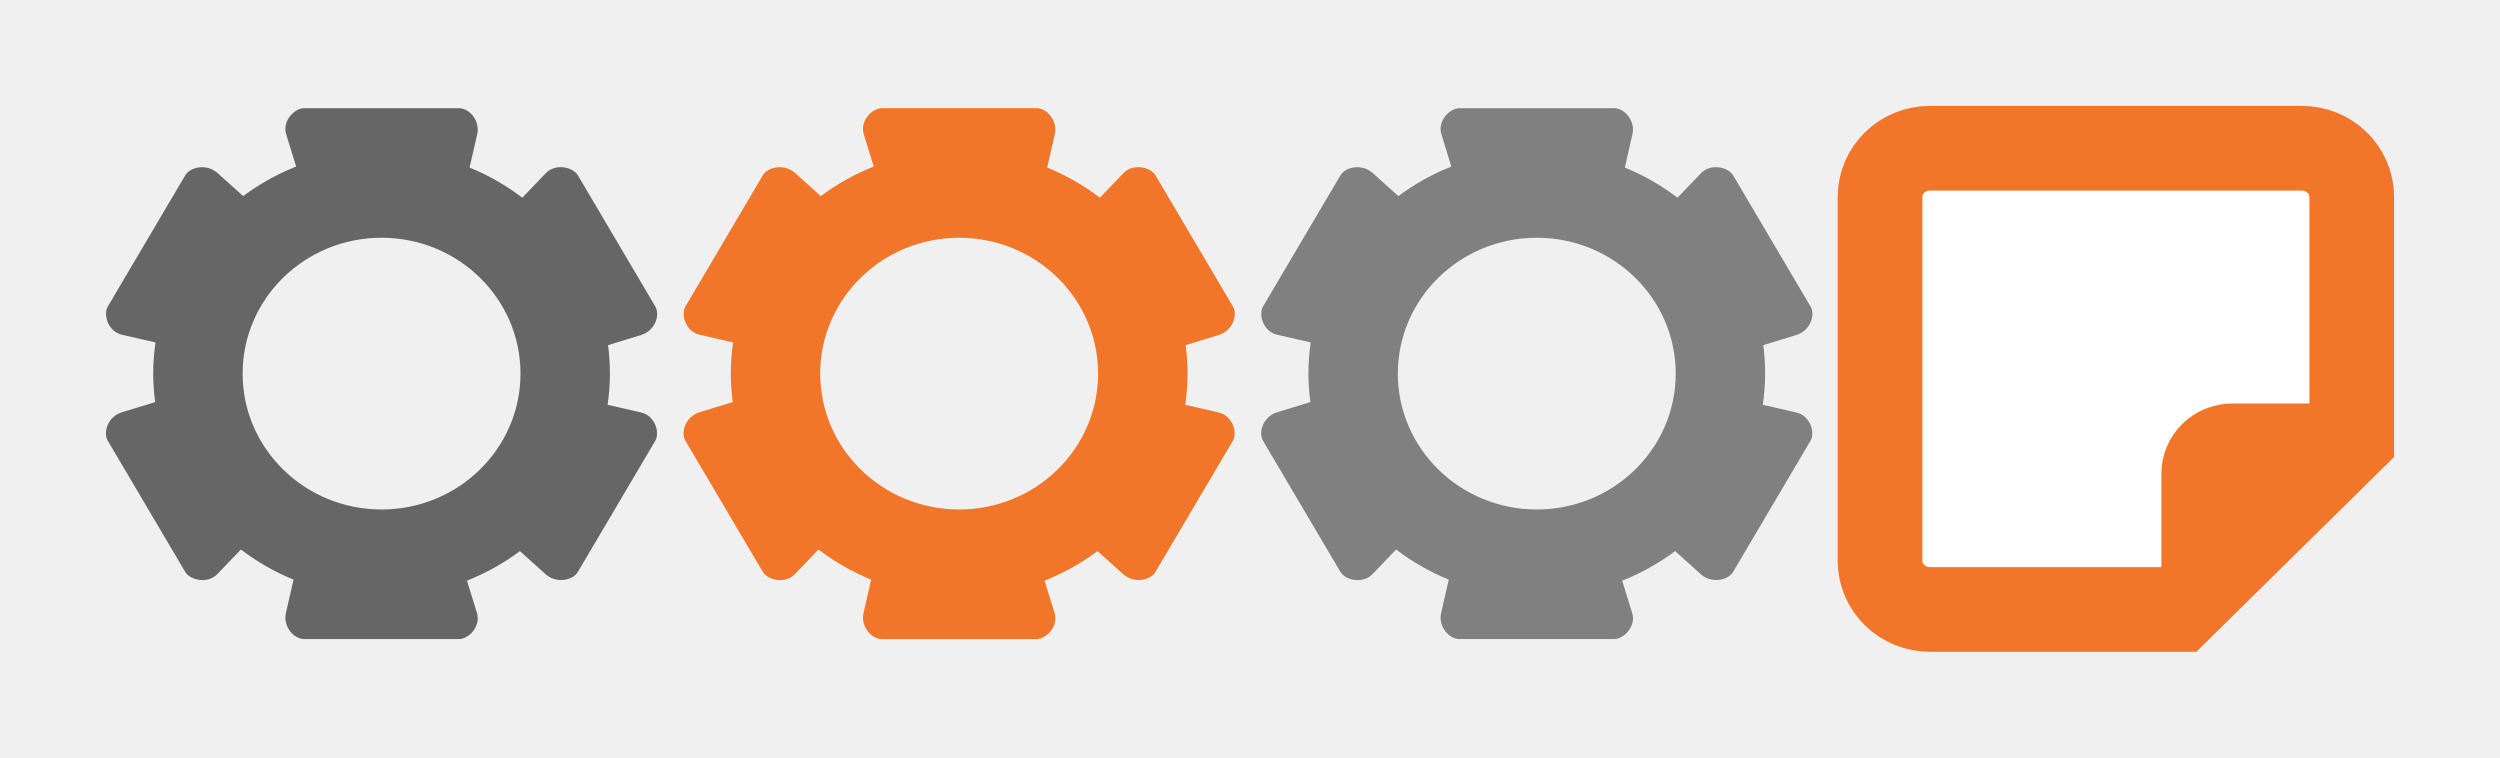
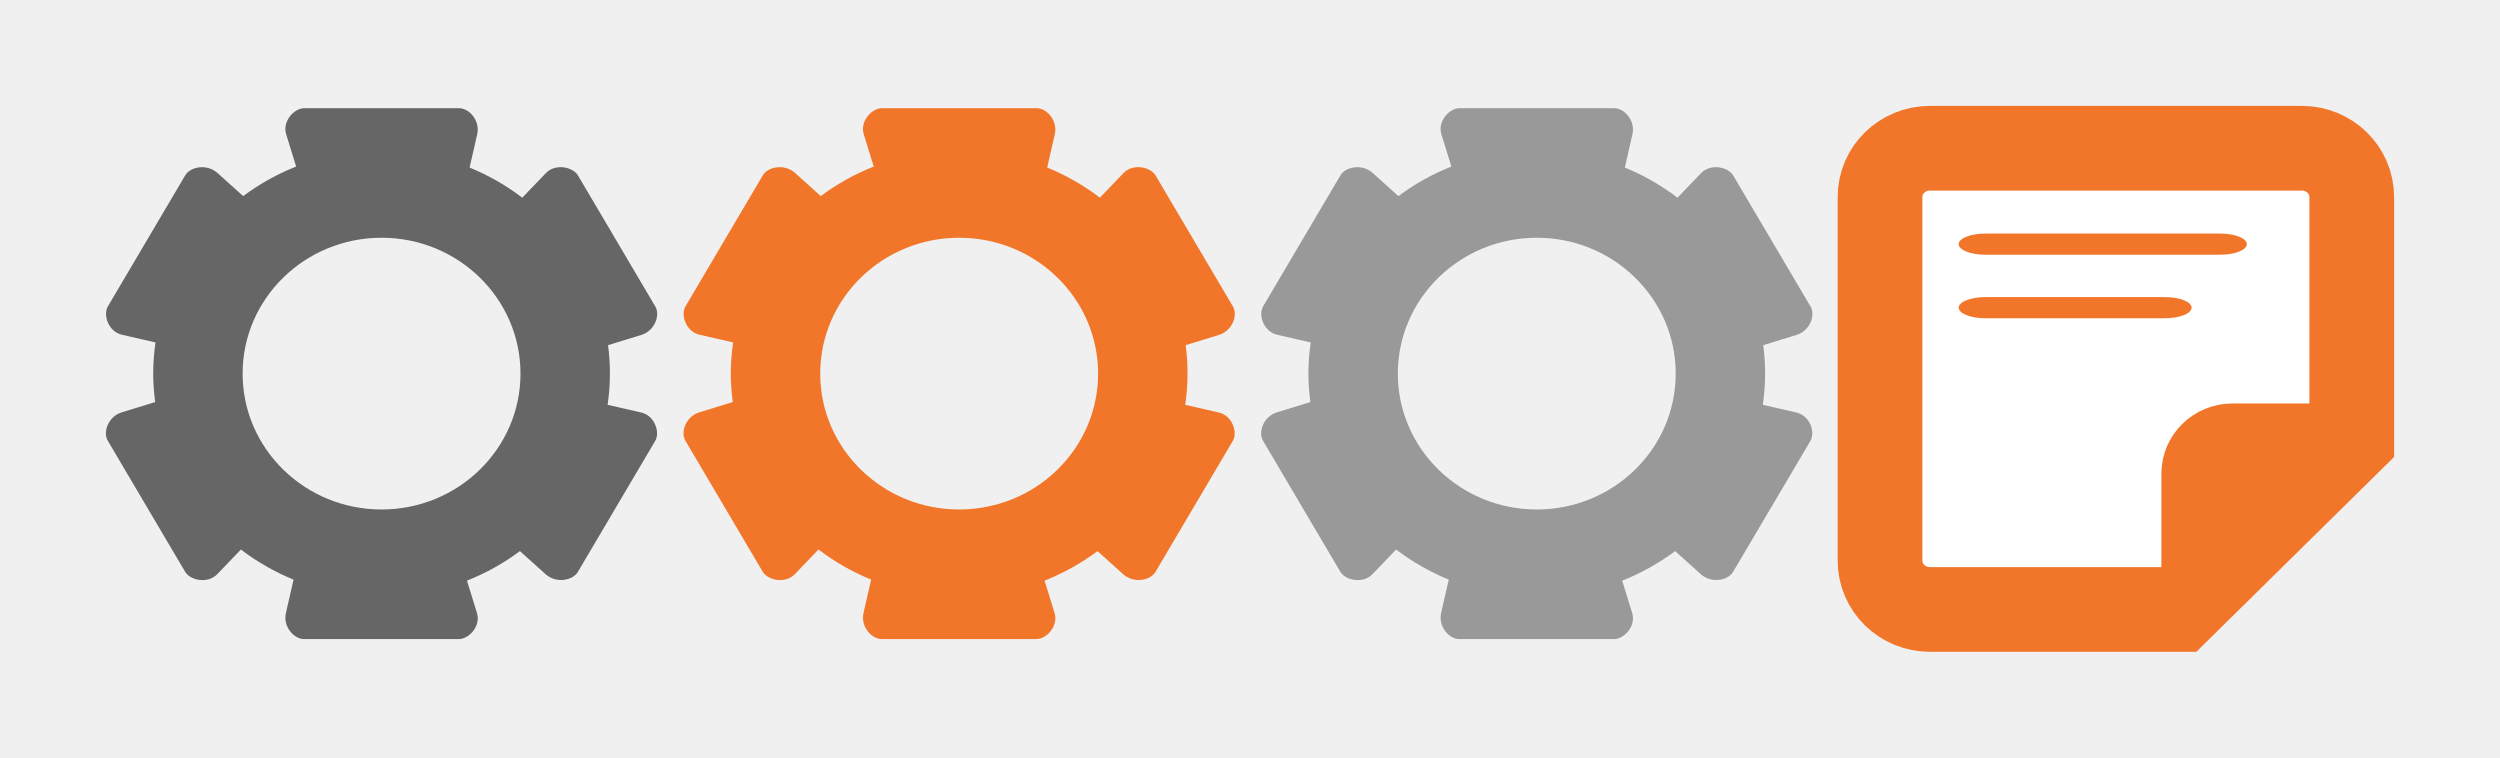
<svg xmlns="http://www.w3.org/2000/svg" width="118.058mm" height="35.781mm" viewBox="0 0 118.058 35.781" version="1.1" id="svg931">
  <defs id="defs928" />
  <g id="layer1" transform="translate(-10.34071,-66.33466)">
    <path id="rect713" style="font-variation-settings:normal;fill:#ffffff;fill-opacity:1;fill-rule:evenodd;stroke:#f2762a;stroke-width:4;stroke-linecap:butt;stroke-linejoin:miter;stroke-miterlimit:4;stroke-dasharray:none;stroke-dashoffset:0;stroke-opacity:1;stop-color:#000000" d="m 101.481,73.335 c -1.307,0 -2.36,1.029 -2.36,2.307 v 17.166 c 0,1.278 1.052,2.307 2.36,2.307 h 11.757 l 8.16,-8.038 V 75.642 c 0,-1.278 -1.053,-2.307 -2.36,-2.307 z" />
    <path id="path5816" style="font-variation-settings:normal;fill:#f2762a;fill-opacity:1;fill-rule:evenodd;stroke:#f2762a;stroke-width:2.646;stroke-linecap:butt;stroke-linejoin:miter;stroke-miterlimit:4;stroke-dasharray:none;stroke-dashoffset:0;stroke-opacity:1;stop-color:#000000" d="m 115.775,86.71 c -1.132,0 -2.044,0.889 -2.044,1.994 v 1.574 l 3.661,-3.568 z" />
-     <path id="rect20340" style="opacity:1;fill:#808080;fill-rule:evenodd;stroke:#000000;stroke-width:0;stroke-miterlimit:4;stroke-dasharray:none;stop-color:#000000;stop-opacity:1" d="m 79.264,71.444 c -0.474,0 -1.049,0.609 -0.856,1.233 l 0.471,1.523 a 10.785,10.547 0 0 0 -2.501,1.395 l -1.215,-1.092 c -0.501,-0.45 -1.283,-0.293 -1.52,0.108 l -3.654,6.19 c -0.237,0.402 0.015,1.193 0.664,1.342 l 1.584,0.363 a 10.785,10.547 0 0 0 -0.109,1.474 10.785,10.547 0 0 0 0.094,1.342 l -1.575,0.483 c -0.649,0.199 -0.901,0.94 -0.664,1.342 l 3.654,6.19 c 0.237,0.402 1.064,0.584 1.52,0.108 l 1.113,-1.16 a 10.785,10.547 0 0 0 2.486,1.421 l -0.36,1.575 c -0.148,0.649 0.382,1.233 0.856,1.233 h 7.309 c 0.474,-7e-6 1.049,-0.609 0.856,-1.233 L 86.945,93.755 a 10.785,10.547 0 0 0 2.501,-1.395 l 1.215,1.092 c 0.501,0.45 1.283,0.293 1.52,-0.108 l 3.654,-6.189 c 0.237,-0.402 -0.015,-1.193 -0.664,-1.341 l -1.584,-0.363 a 10.785,10.547 0 0 0 0.109,-1.474 10.785,10.547 0 0 0 -0.088,-1.344 l 1.569,-0.481 c 0.649,-0.199 0.901,-0.94 0.664,-1.342 L 92.188,74.621 C 91.951,74.22 91.124,74.037 90.668,74.513 l -1.111,1.158 a 10.785,10.547 0 0 0 -2.487,-1.424 l 0.359,-1.57 c 0.148,-0.649 -0.382,-1.233 -0.856,-1.233 z m 3.648,6.118 a 6.561,6.416 0 0 1 6.561,6.416 6.561,6.416 0 0 1 -6.561,6.416 6.561,6.416 0 0 1 -6.561,-6.416 6.561,6.416 0 0 1 6.561,-6.416 z" />
+     <path id="rect20340" style="opacity:1;fill:#999999;fill-rule:evenodd;stroke:#000000;stroke-width:0;stroke-miterlimit:4;stroke-dasharray:none;stop-color:#000000;stop-opacity:1" d="m 79.264,71.444 c -0.474,0 -1.049,0.609 -0.856,1.233 l 0.471,1.523 a 10.785,10.547 0 0 0 -2.501,1.395 l -1.215,-1.092 c -0.501,-0.45 -1.283,-0.293 -1.52,0.108 l -3.654,6.19 c -0.237,0.402 0.015,1.193 0.664,1.342 l 1.584,0.363 a 10.785,10.547 0 0 0 -0.109,1.474 10.785,10.547 0 0 0 0.094,1.342 l -1.575,0.483 c -0.649,0.199 -0.901,0.94 -0.664,1.342 l 3.654,6.19 c 0.237,0.402 1.064,0.584 1.52,0.108 l 1.113,-1.16 a 10.785,10.547 0 0 0 2.486,1.421 l -0.36,1.575 c -0.148,0.649 0.382,1.233 0.856,1.233 h 7.309 c 0.474,-7e-6 1.049,-0.609 0.856,-1.233 L 86.945,93.755 a 10.785,10.547 0 0 0 2.501,-1.395 l 1.215,1.092 c 0.501,0.45 1.283,0.293 1.52,-0.108 l 3.654,-6.189 c 0.237,-0.402 -0.015,-1.193 -0.664,-1.341 l -1.584,-0.363 a 10.785,10.547 0 0 0 0.109,-1.474 10.785,10.547 0 0 0 -0.088,-1.344 l 1.569,-0.481 c 0.649,-0.199 0.901,-0.94 0.664,-1.342 L 92.188,74.621 C 91.951,74.22 91.124,74.037 90.668,74.513 l -1.111,1.158 a 10.785,10.547 0 0 0 -2.487,-1.424 l 0.359,-1.57 c 0.148,-0.649 -0.382,-1.233 -0.856,-1.233 z m 3.648,6.118 a 6.561,6.416 0 0 1 6.561,6.416 6.561,6.416 0 0 1 -6.561,6.416 6.561,6.416 0 0 1 -6.561,-6.416 6.561,6.416 0 0 1 6.561,-6.416 z" />
    <path id="path24251" style="opacity:1;fill:#f2762a;fill-opacity:1;fill-rule:evenodd;stroke:#000000;stroke-width:0;stroke-miterlimit:4;stroke-dasharray:none;stop-color:#000000;stop-opacity:1" d="m 51.987,71.444 c -0.474,0 -1.049,0.609 -0.856,1.233 l 0.471,1.523 a 10.785,10.547 0 0 0 -2.501,1.395 L 47.886,74.502 c -0.501,-0.45 -1.283,-0.293 -1.52,0.108 l -3.654,6.19 c -0.237,0.402 0.015,1.193 0.664,1.342 l 1.584,0.363 a 10.785,10.547 0 0 0 -0.109,1.474 10.785,10.547 0 0 0 0.094,1.342 l -1.575,0.483 c -0.649,0.199 -0.901,0.94 -0.664,1.342 l 3.654,6.19 c 0.237,0.402 1.064,0.584 1.52,0.108 l 1.113,-1.16 a 10.785,10.547 0 0 0 2.486,1.421 l -0.36,1.575 c -0.148,0.649 0.382,1.233 0.856,1.233 h 7.309 c 0.474,-7e-6 1.049,-0.609 0.856,-1.233 L 59.668,93.755 a 10.785,10.547 0 0 0 2.501,-1.395 l 1.215,1.092 c 0.501,0.45 1.283,0.293 1.52,-0.108 l 3.654,-6.189 c 0.237,-0.402 -0.015,-1.193 -0.664,-1.341 L 66.311,85.451 a 10.785,10.547 0 0 0 0.109,-1.474 10.785,10.547 0 0 0 -0.088,-1.344 l 1.569,-0.481 c 0.649,-0.199 0.901,-0.94 0.664,-1.342 l -3.654,-6.19 c -0.237,-0.402 -1.064,-0.584 -1.52,-0.108 l -1.111,1.158 a 10.785,10.547 0 0 0 -2.487,-1.424 l 0.359,-1.57 c 0.148,-0.649 -0.382,-1.233 -0.856,-1.233 z m 3.648,6.118 a 6.561,6.416 0 0 1 6.561,6.416 6.561,6.416 0 0 1 -6.561,6.416 6.561,6.416 0 0 1 -6.561,-6.416 6.561,6.416 0 0 1 6.561,-6.416 z" />
    <path id="path24253" style="opacity:1;fill:#666666;fill-rule:evenodd;stroke:#000000;stroke-width:0;stroke-miterlimit:4;stroke-dasharray:none;stop-color:#000000;stop-opacity:1" d="m 24.711,71.444 c -0.474,0 -1.049,0.609 -0.856,1.233 l 0.471,1.523 a 10.785,10.547 0 0 0 -2.501,1.395 l -1.215,-1.092 c -0.501,-0.45 -1.283,-0.293 -1.52,0.108 l -3.654,6.19 c -0.237,0.402 0.015,1.193 0.664,1.342 l 1.584,0.363 a 10.785,10.547 0 0 0 -0.109,1.474 10.785,10.547 0 0 0 0.094,1.342 l -1.575,0.483 c -0.649,0.199 -0.901,0.94 -0.664,1.342 l 3.654,6.19 c 0.237,0.402 1.064,0.584 1.52,0.108 l 1.113,-1.16 a 10.785,10.547 0 0 0 2.486,1.421 l -0.36,1.575 c -0.148,0.649 0.382,1.233 0.856,1.233 h 7.309 c 0.474,-7e-6 1.049,-0.609 0.856,-1.233 L 32.392,93.755 a 10.785,10.547 0 0 0 2.501,-1.395 l 1.215,1.092 c 0.501,0.45 1.283,0.293 1.52,-0.108 l 3.654,-6.189 c 0.237,-0.402 -0.015,-1.193 -0.664,-1.341 l -1.584,-0.363 a 10.785,10.547 0 0 0 0.109,-1.474 10.785,10.547 0 0 0 -0.088,-1.344 l 1.569,-0.481 c 0.649,-0.199 0.901,-0.94 0.664,-1.342 L 37.635,74.621 c -0.237,-0.402 -1.064,-0.584 -1.52,-0.108 l -1.111,1.158 a 10.785,10.547 0 0 0 -2.487,-1.424 l 0.359,-1.57 c 0.148,-0.649 -0.382,-1.233 -0.856,-1.233 z m 3.648,6.118 a 6.561,6.416 0 0 1 6.561,6.416 6.561,6.416 0 0 1 -6.561,6.416 6.561,6.416 0 0 1 -6.561,-6.416 6.561,6.416 0 0 1 6.561,-6.416 z" />
+     <rect style="font-variation-settings:normal;opacity:1;fill:#f2762a;fill-opacity:1;fill-rule:evenodd;stroke:#f2762a;stroke-width:0;stroke-linecap:butt;stroke-linejoin:miter;stroke-miterlimit:4;stroke-dasharray:none;stroke-dashoffset:0;stroke-opacity:1;stop-color:#000000;stop-opacity:1" id="rect584" width="13.608" height="1" x="102.836" y="77.364" rx="1.262" ry="0.535" />
+     <rect style="font-variation-settings:normal;opacity:1;fill:#f2762a;fill-opacity:1;fill-rule:evenodd;stroke:#f2762a;stroke-width:0;stroke-linecap:butt;stroke-linejoin:miter;stroke-miterlimit:4;stroke-dasharray:none;stroke-dashoffset:0;stroke-opacity:1;stop-color:#000000;stop-opacity:1" id="rect7118" width="11" height="1" x="102.836" y="80.364" rx="1.262" ry="0.535" />
  </g>
</svg>
